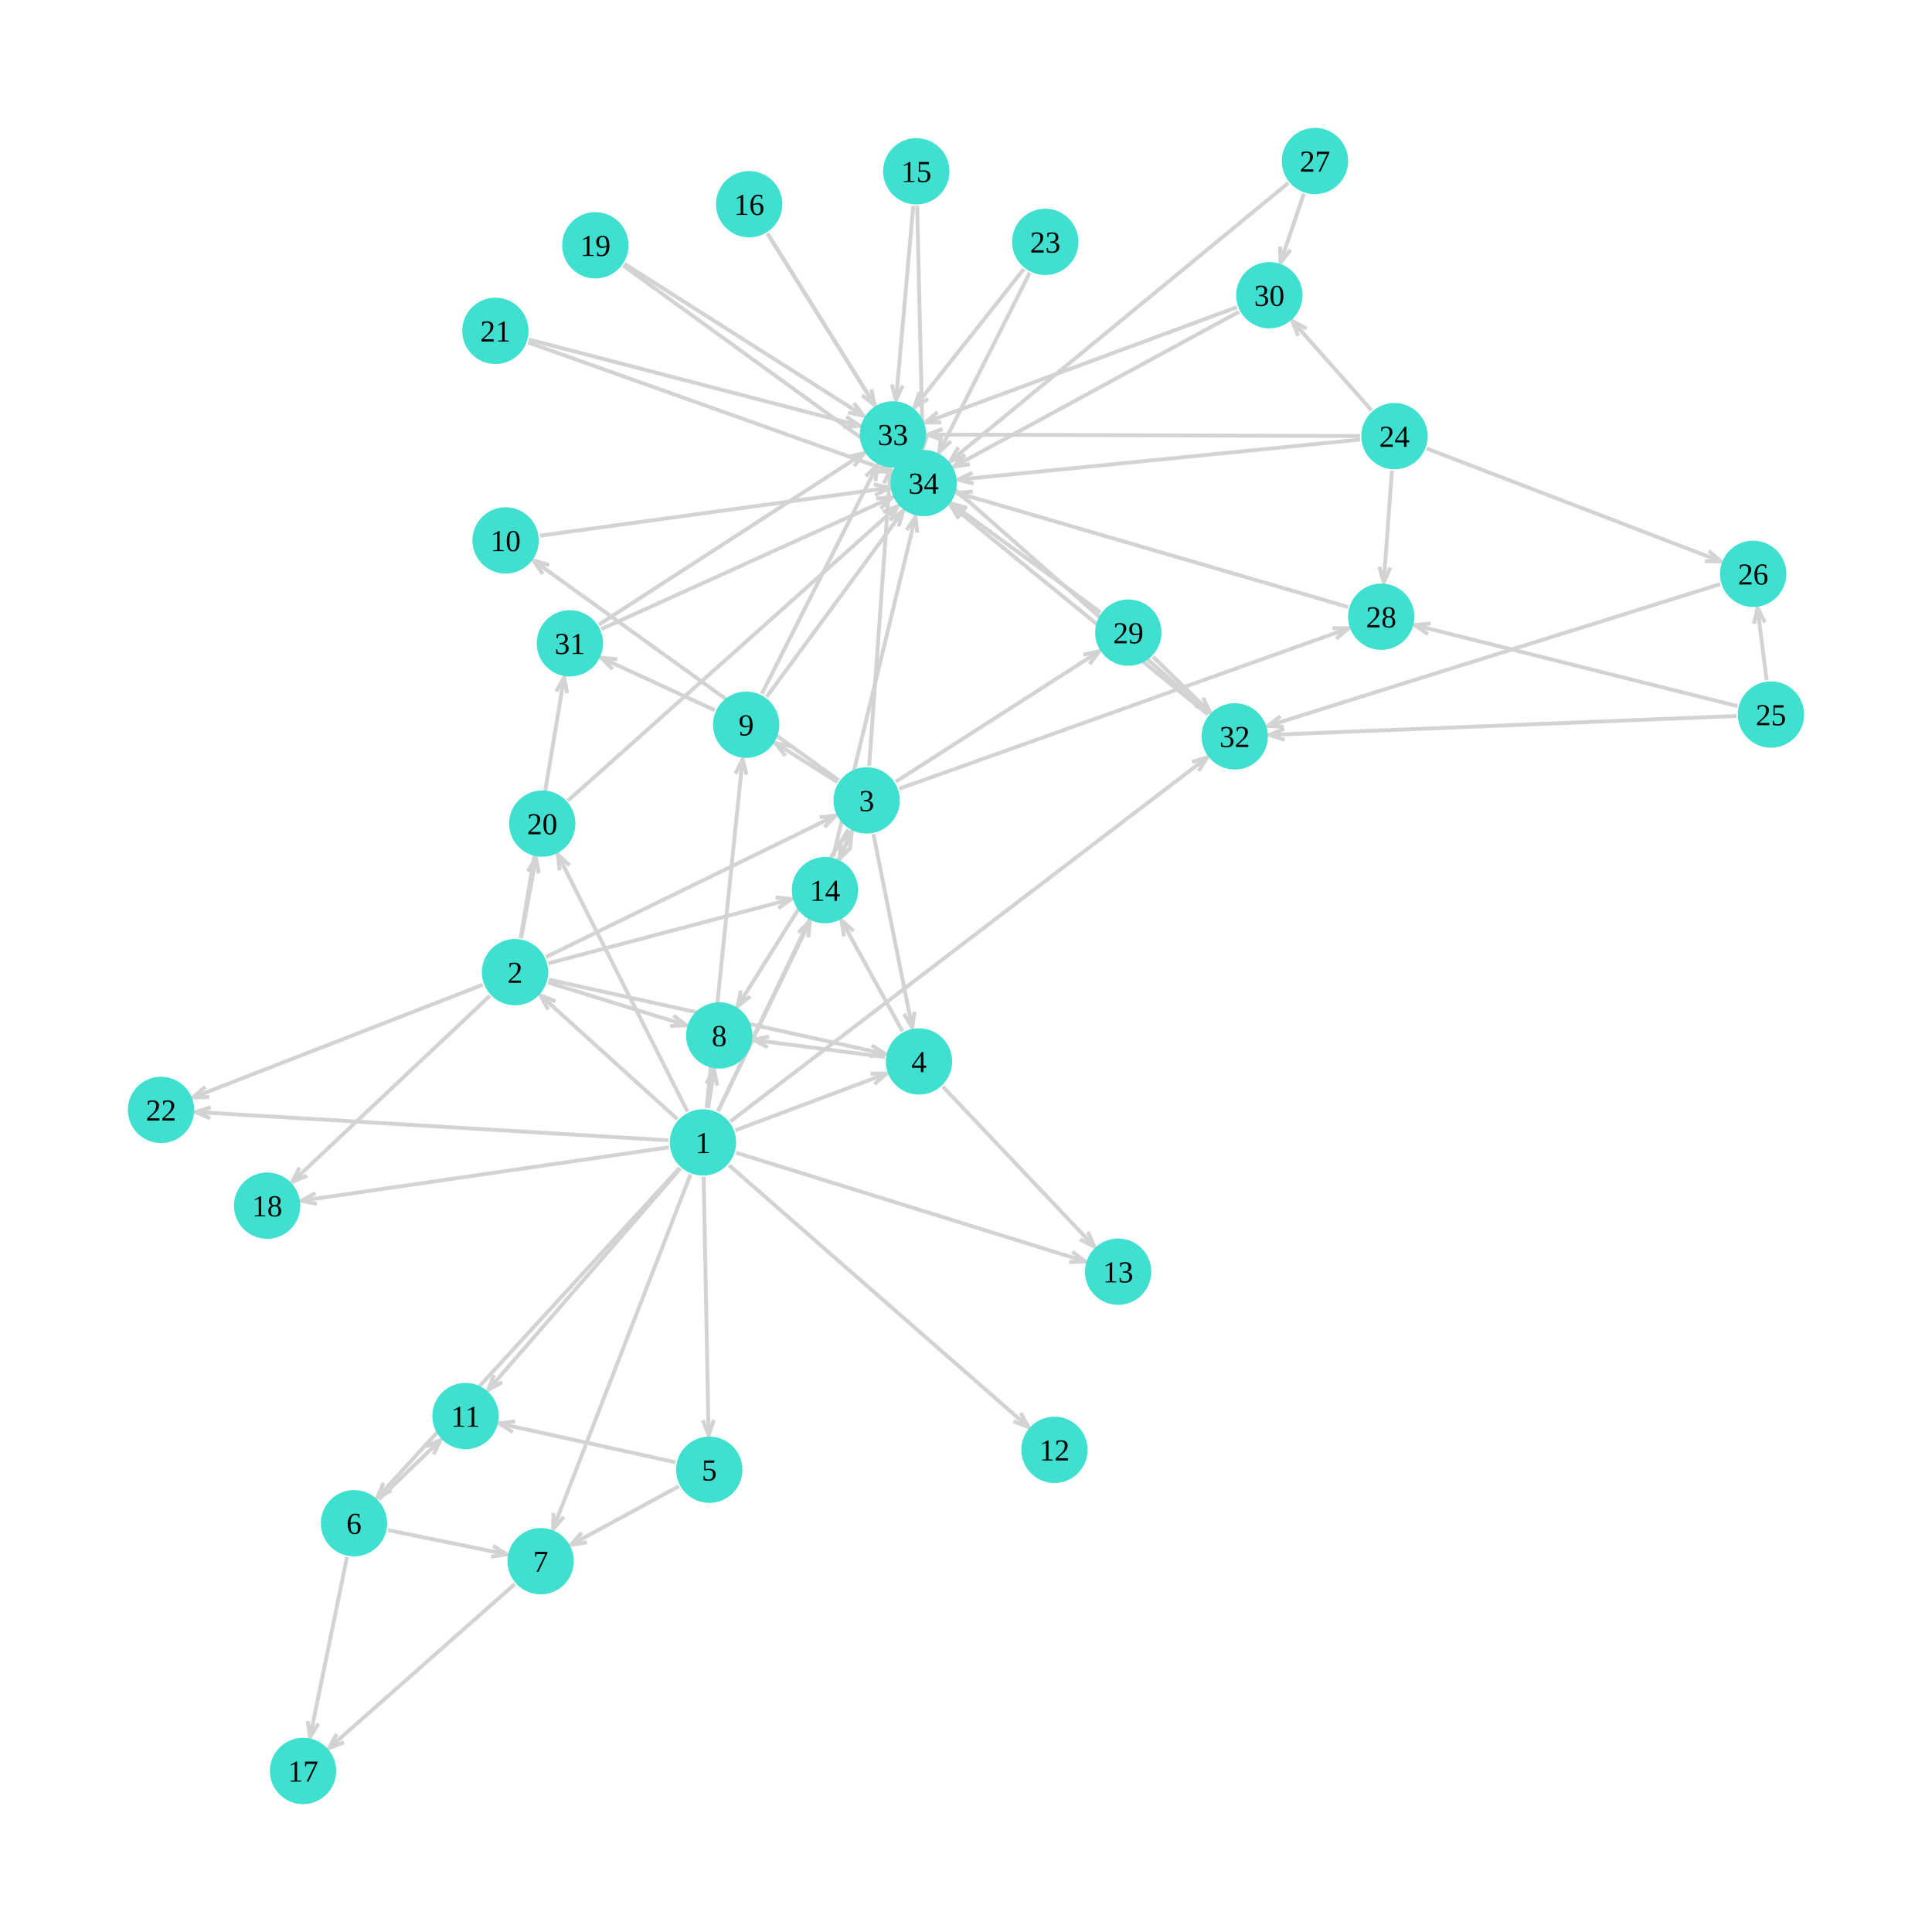
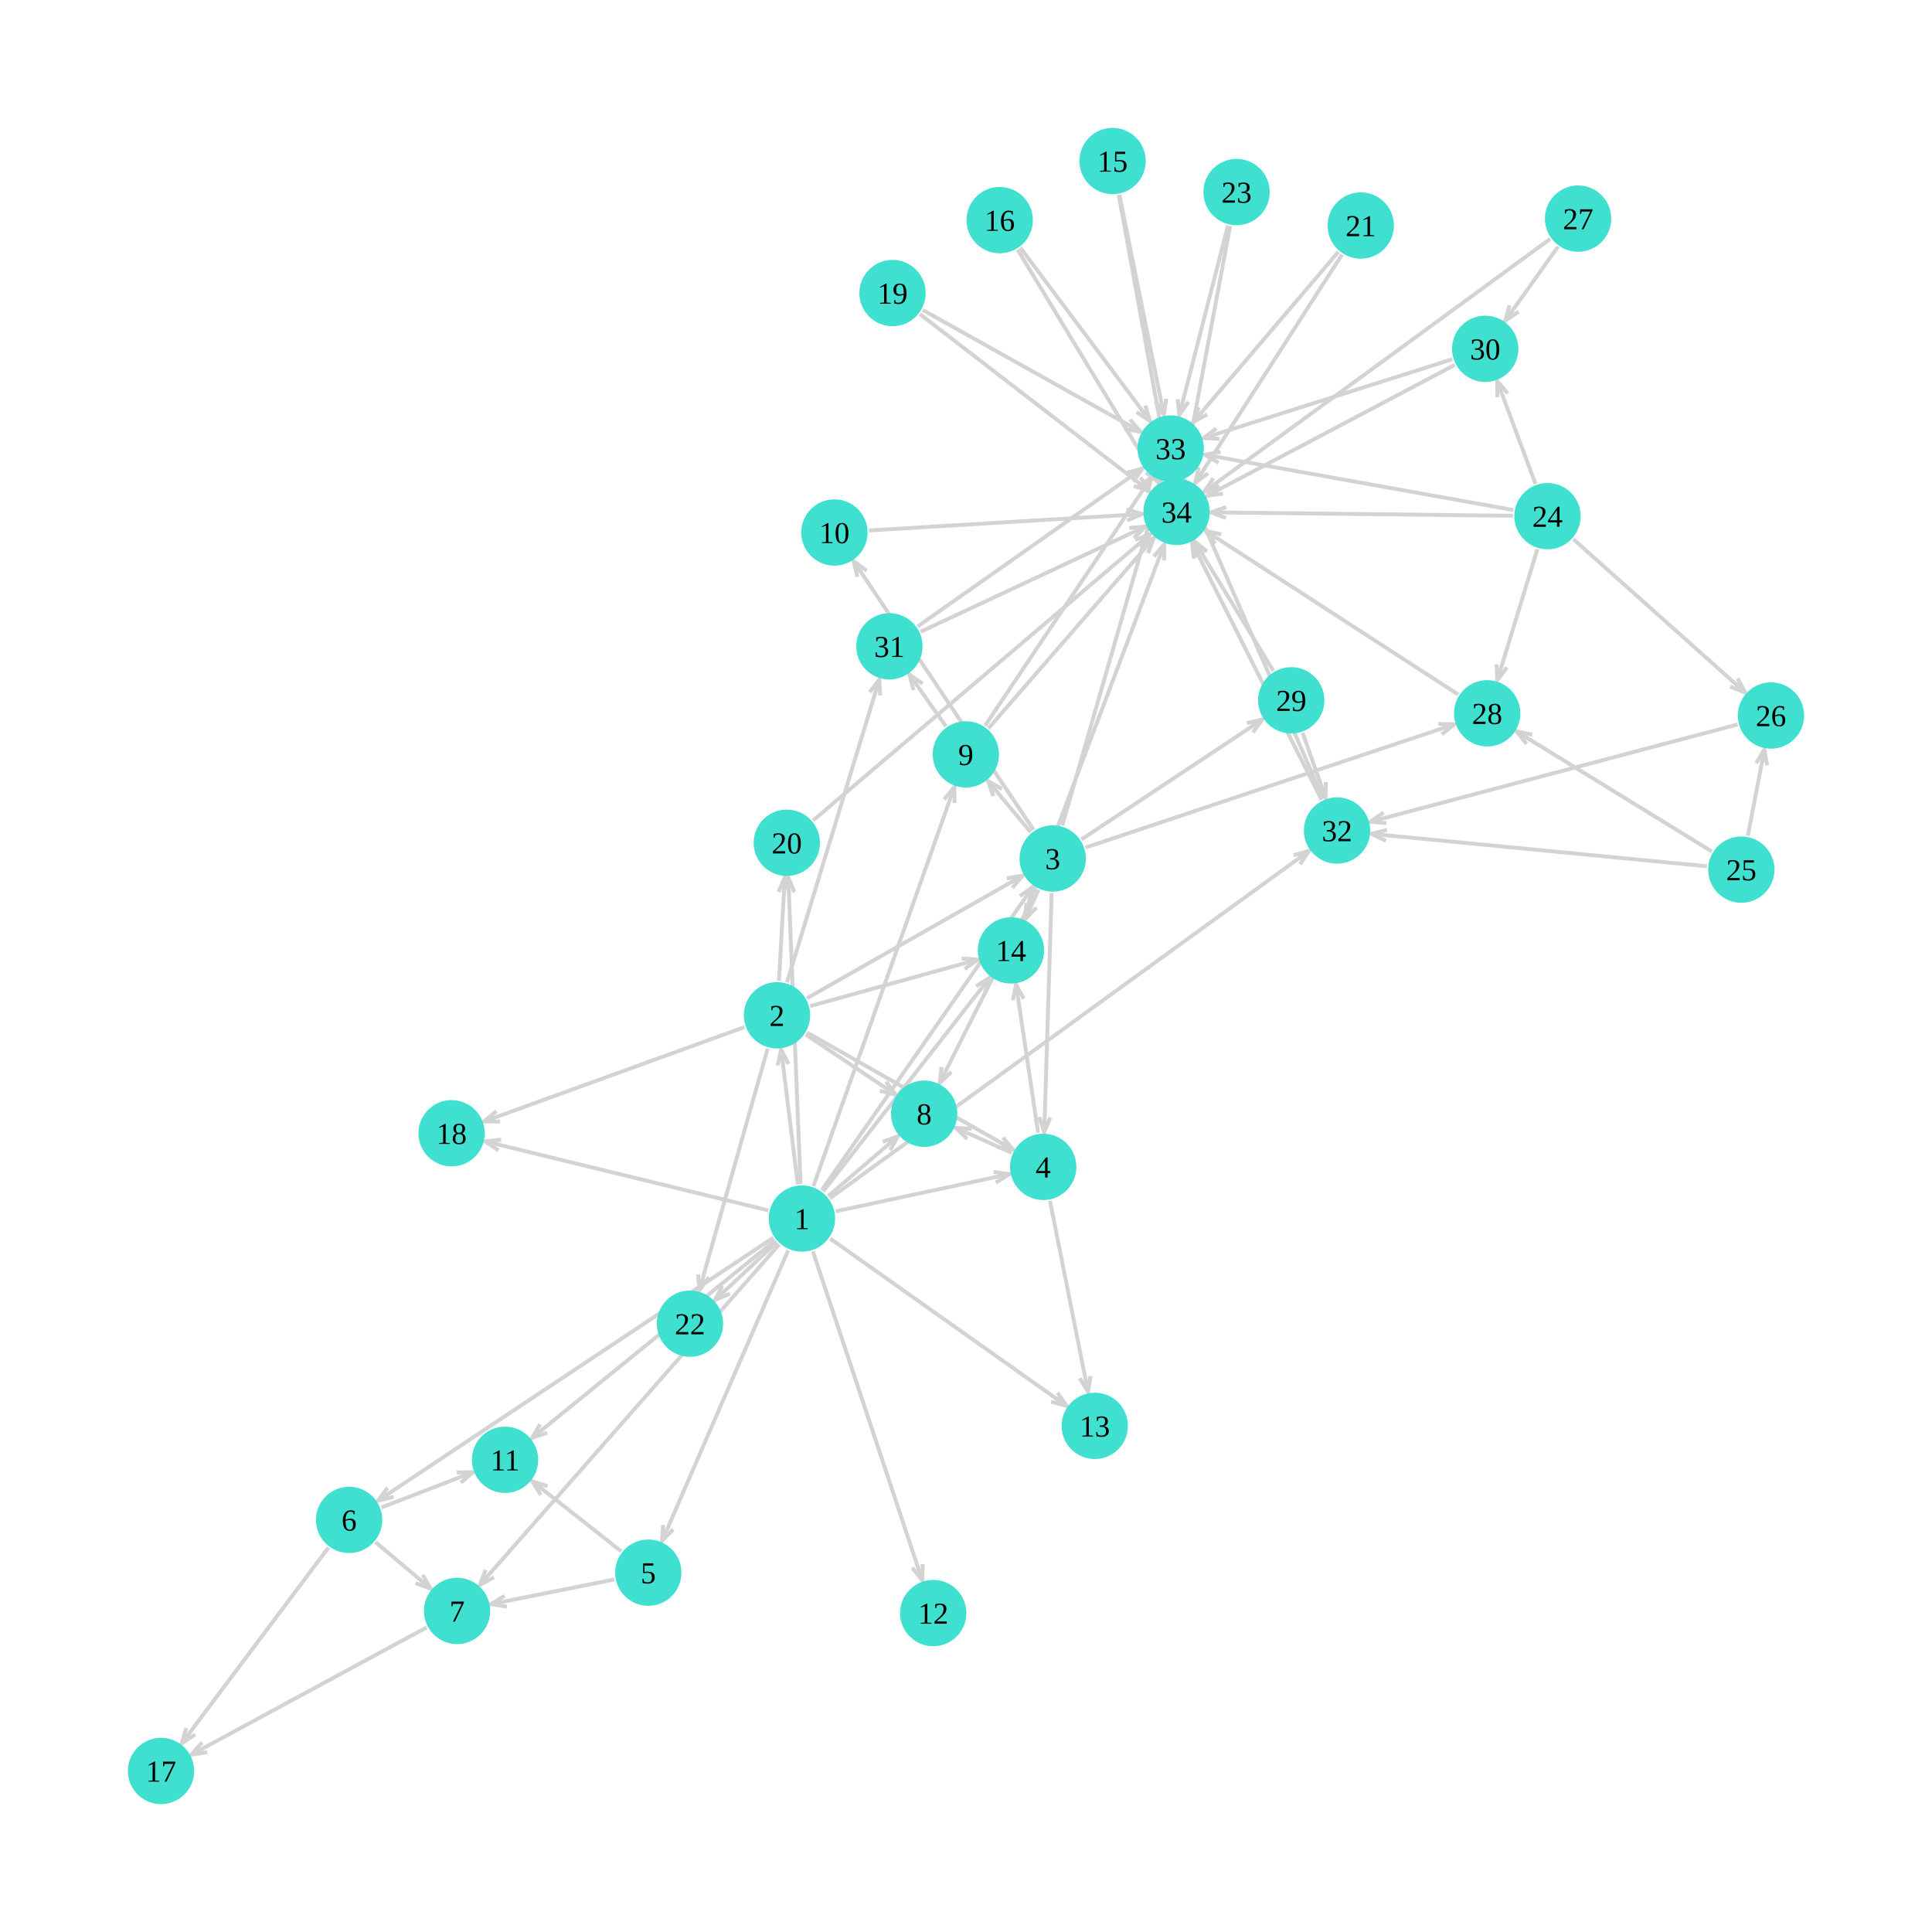
<svg xmlns="http://www.w3.org/2000/svg" xmlns:xlink="http://www.w3.org/1999/xlink" version="1.2" width="254mm" height="254mm" viewBox="0 0 254 254" stroke="none" fill="#000000" stroke-width="0.3" font-size="3.88">
-   <g stroke-width="0.51" fill="#000000" fill-opacity="0.000" stroke="#D3D3D3" id="img-2263170b-1">
-     <path fill="none" d="M89.06,147.14 L 71.07 130.86" />
-     <path fill="none" d="M94.38,146.1 L 111.98 109.32" />
-     <path fill="none" d="M96.67,148.6 L 116.57 141.14" />
-     <path fill="none" d="M92.51,154.72 L 93.16 188.69" />
-     <path fill="none" d="M89.36,153.53 L 49.6 196.91" />
-     <path fill="none" d="M90.78,154.42 L 72.72 201.02" />
-     <path fill="none" d="M93.1,145.7 L 93.88 140.62" />
-     <path fill="none" d="M92.89,145.67 L 97.63 99.8" />
-     <path fill="none" d="M89.45,153.62 L 64.18 182.74" />
-     <path fill="none" d="M95.84,153.18 L 135.21 187.62" />
-     <path fill="none" d="M96.75,151.54 L 142.66 165.84" />
-     <path fill="none" d="M94.4,146.1 L 106.48 121.11" />
-     <path fill="none" d="M87.93,150.84 L 39.61 157.86" />
-     <path fill="none" d="M90.38,146.14 L 73.33 112.33" />
-     <path fill="none" d="M87.89,149.92 L 25.7 146.19" />
-     <path fill="none" d="M96.03,147.43 L 158.73 99.56" />
-     <path fill="none" d="M71.78,125.82 L 109.86 107.22" />
-     <path fill="none" d="M72.14,128.79 L 116.39 138.57" />
-     <path fill="none" d="M72.04,129.16 L 90.22 134.79" />
-     <path fill="none" d="M72.09,126.65 L 104.07 118.19" />
-     <path fill="none" d="M64.4,130.92 L 38.42 155.4" />
-     <path fill="none" d="M68.52,123.35 L 70.47 112.74" />
-     <path fill="none" d="M63.48,129.46 L 25.4 144.27" />
-     <path fill="none" d="M68.45,123.34 L 74.17 89.06" />
-     <path fill="none" d="M114.83,109.68 L 119.93 135.1" />
-     <path fill="none" d="M111.53,109.07 L 96.97 132.29" />
-     <path fill="none" d="M110.1,102.82 L 101.94 97.7" />
-     <path fill="none" d="M110.26,102.58 L 70.15 73.7" />
-     <path fill="none" d="M112.03,109.34 L 110.37 112.92" />
-     <path fill="none" d="M118.21,103.7 L 177.31 82.6" />
-     <path fill="none" d="M117.76,102.78 L 144.52 85.62" />
-     <path fill="none" d="M114.27,100.7 L 117.07 61.64" />
-     <path fill="none" d="M116.32,138.96 L 99.06 136.72" />
-     <path fill="none" d="M123.94,142.84 L 143.88 163.9" />
-     <path fill="none" d="M118.64,135.57 L 110.64 121.01" />
-     <path fill="none" d="M89.26,195.39 L 75.07 203.09" />
-     <path fill="none" d="M88.82,192.25 L 65.63 187.14" />
-     <path fill="none" d="M50.98,201.16 L 66.64 204.35" />
-     <path fill="none" d="M49.81,197.11 L 57.93 189.31" />
-     <path fill="none" d="M45.62,204.7 L 40.76 228.39" />
-     <path fill="none" d="M67.68,208.26 L 43.25 229.83" />
-     <path fill="none" d="M93.98,93.38 L 79.04 86.48" />
-     <path fill="none" d="M100.14,91.23 L 115.35 61.16" />
-     <path fill="none" d="M100.78,91.63 L 118.74 67.17" />
-     <path fill="none" d="M70.97,70.43 L 116.93 64.13" />
-     <path fill="none" d="M109.53,112.62 L 120.36 67.92" />
-     <path fill="none" d="M120.07,27.04 L 117.8 52.59" />
-     <path fill="none" d="M120.58,27.06 L 121.32 58.97" />
-     <path fill="none" d="M100.9,30.7 L 114.99 53.26" />
-     <path fill="none" d="M100.9,30.7 L 119.02 59.66" />
-     <path fill="none" d="M82.1,34.69 L 113.56 54.68" />
-     <path fill="none" d="M81.94,34.91 L 117.75 60.85" />
-     <path fill="none" d="M74.67,105.26 L 118.05 66.53" />
-     <path fill="none" d="M69.53,44.64 L 113 55.97" />
-     <path fill="none" d="M69.41,45.02 L 117.15 61.99" />
-     <path fill="none" d="M134.61,35.36 L 120.21 53.56" />
-     <path fill="none" d="M135.38,35.85 L 123.47 59.46" />
-     <path fill="none" d="M187.57,58.97 L 226.25 73.81" />
-     <path fill="none" d="M183,61.87 L 181.92 76.55" />
-     <path fill="none" d="M180.32,53.95 L 169.9 42.2" />
-     <path fill="none" d="M178.8,57.33 L 121.93 57.13" />
-     <path fill="none" d="M178.82,57.79 L 125.95 63.06" />
-     <path fill="none" d="M232.26,89.44 L 231.06 79.94" />
-     <path fill="none" d="M228.43,92.84 L 185.99 82.18" />
-     <path fill="none" d="M228.3,94.13 L 166.87 96.62" />
-     <path fill="none" d="M226.16,76.79 L 166.66 95.45" />
-     <path fill="none" d="M171.42,25.46 L 168.34 34.51" />
-     <path fill="none" d="M169.38,24.05 L 124.93 60.63" />
-     <path fill="none" d="M177.23,79.8 L 125.79 64.78" />
-     <path fill="none" d="M151.59,86.34 L 159.08 93.64" />
-     <path fill="none" d="M144.68,80.49 L 125.09 66.19" />
-     <path fill="none" d="M162.63,40.38 L 121.65 55.54" />
-     <path fill="none" d="M162.9,40.98 L 125.42 61.34" />
-     <path fill="none" d="M78.73,82.12 L 113.58 59.58" />
-     <path fill="none" d="M79.05,82.71 L 117.3 65.38" />
-     <path fill="none" d="M158.93,93.8 L 120.79 60.12" />
-     <path fill="none" d="M158.81,93.94 L 124.95 66.37" />
-     <path fill="none" d="M119.82,60.95 L 119.01 59.67" />
-   </g>
-   <g stroke-width="0.51" stroke="#D3D3D3" id="img-2263170b-2">
-     <path fill="none" d="M72.06,132.73 L 71.07 130.86 73.03 131.66" />
-     <path fill="none" d="M110.47,110.8 L 111.98 109.32 111.78 111.43" />
-     <path fill="none" d="M114.46,141.16 L 116.57 141.14 114.96 142.52" />
-     <path fill="none" d="M93.85,186.69 L 93.16 188.69 92.4 186.72" />
-     <path fill="none" d="M51.48,195.94 L 49.6 196.91 50.41 194.96" />
-     <path fill="none" d="M74.12,199.43 L 72.72 201.02 72.77 198.91" />
-     <path fill="none" d="M92.86,142.48 L 93.88 140.62 94.29 142.7" />
-     <path fill="none" d="M96.7,101.7 L 97.63 99.8 98.15 101.85" />
-     <path fill="none" d="M66.03,181.71 L 64.18 182.74 64.93 180.76" />
-     <path fill="none" d="M134.19,185.77 L 135.21 187.62 133.24 186.86" />
-     <path fill="none" d="M140.98,164.56 L 142.66 165.84 140.55 165.94" />
-     <path fill="none" d="M104.96,122.59 L 106.48 121.11 106.27 123.22" />
-     <path fill="none" d="M41.68,158.29 L 39.61 157.86 41.48 156.86" />
-     <path fill="none" d="M73.58,114.43 L 73.33 112.33 74.87 113.78" />
-     <path fill="none" d="M27.64,147.03 L 25.7 146.19 27.72 145.59" />
-     <path fill="none" d="M156.71,100.19 L 158.73 99.56 157.59 101.34" />
-     <path fill="none" d="M107.76,107.44 L 109.86 107.22 108.39 108.74" />
-     <path fill="none" d="M114.61,137.43 L 116.39 138.57 114.29 138.85" />
-     <path fill="none" d="M88.54,133.51 L 90.22 134.79 88.11 134.89" />
-     <path fill="none" d="M101.96,118 L 104.07 118.19 102.33 119.4" />
-     <path fill="none" d="M40.37,154.56 L 38.42 155.4 39.38 153.51" />
-     <path fill="none" d="M69.4,114.57 L 70.47 112.74 70.82 114.83" />
-     <path fill="none" d="M27.51,144.23 L 25.4 144.27 26.99 142.88" />
-     <path fill="none" d="M73.13,90.9 L 74.17 89.06 74.56 91.14" />
-     <path fill="none" d="M120.25,133.01 L 119.93 135.1 118.83 133.29" />
-     <path fill="none" d="M98.64,130.99 L 96.97 132.29 97.41 130.22" />
-     <path fill="none" d="M103.24,99.37 L 101.94 97.7 104.01 98.14" />
-     <path fill="none" d="M71.35,75.45 L 70.15 73.7 72.19 74.28" />
-     <path fill="none" d="M111.86,111.42 L 110.37 112.92 110.55 110.81" />
-     <path fill="none" d="M175.2,82.59 L 177.31 82.6 175.68 83.95" />
-     <path fill="none" d="M142.46,86.08 L 144.52 85.62 143.24 87.3" />
-     <path fill="none" d="M116.2,63.57 L 117.07 61.64 117.65 63.68" />
-     <path fill="none" d="M100.94,137.69 L 99.06 136.72 101.12 136.26" />
-     <path fill="none" d="M143.03,161.95 L 143.88 163.9 141.98 162.95" />
-     <path fill="none" d="M110.96,123.1 L 110.64 121.01 112.23 122.4" />
-     <path fill="none" d="M77.16,202.78 L 75.07 203.09 76.47 201.5" />
-     <path fill="none" d="M67.42,188.28 L 65.63 187.14 67.73 186.86" />
-     <path fill="none" d="M64.83,203.24 L 66.64 204.35 64.54 204.66" />
-     <path fill="none" d="M55.99,190.17 L 57.93 189.31 57 191.21" />
-     <path fill="none" d="M41.87,226.59 L 40.76 228.39 40.45 226.29" />
-     <path fill="none" d="M45.22,229.06 L 43.25 229.83 44.26 227.97" />
-     <path fill="none" d="M80.54,87.97 L 79.04 86.48 81.15 86.66" />
-     <path fill="none" d="M113.8,62.61 L 115.35 61.16 115.09 63.26" />
-     <path fill="none" d="M116.98,68.34 L 118.74 67.17 118.15 69.2" />
-     <path fill="none" d="M114.87,63.68 L 116.93 64.13 115.06 65.11" />
-     <path fill="none" d="M119.19,69.68 L 120.36 67.92 120.6 70.02" />
-     <path fill="none" d="M118.69,50.68 L 117.8 52.59 117.25 50.55" />
-     <path fill="none" d="M122,56.97 L 121.32 58.97 120.55 57" />
-     <path fill="none" d="M114.55,51.19 L 114.99 53.26 113.32 51.96" />
-     <path fill="none" d="M118.58,57.59 L 119.02 59.66 117.35 58.36" />
-     <path fill="none" d="M112.27,53 L 113.56 54.68 111.5 54.22" />
-     <path fill="none" d="M116.57,59.1 L 117.75 60.85 115.72 60.27" />
-     <path fill="none" d="M116.08,67.32 L 118.05 66.53 117.04 68.4" />
-     <path fill="none" d="M111.26,54.77 L 113 55.97 110.9 56.17" />
-     <path fill="none" d="M115.52,60.64 L 117.15 61.99 115.04 62.01" />
-     <path fill="none" d="M122.01,52.44 L 120.21 53.56 120.88 51.55" />
-     <path fill="none" d="M125.02,58.01 L 123.47 59.46 123.72 57.36" />
-     <path fill="none" d="M224.65,72.42 L 226.25 73.81 224.13 73.77" />
-     <path fill="none" d="M182.79,74.62 L 181.92 76.55 181.34 74.51" />
-     <path fill="none" d="M170.68,44.17 L 169.9 42.2 171.76 43.21" />
-     <path fill="none" d="M123.92,57.86 L 121.93 57.13 123.92 56.41" />
-     <path fill="none" d="M128,63.58 L 125.95 63.06 127.85 62.14" />
-     <path fill="none" d="M230.59,82 L 231.06 79.94 232.03 81.82" />
-     <path fill="none" d="M187.74,83.37 L 185.99 82.18 188.09 81.96" />
-     <path fill="none" d="M168.88,97.27 L 166.87 96.62 168.83 95.82" />
-     <path fill="none" d="M168.78,95.55 L 166.66 95.45 168.34 94.17" />
-     <path fill="none" d="M169.67,32.86 L 168.34 34.51 168.3 32.4" />
-     <path fill="none" d="M126.93,59.92 L 124.93 60.63 126.01 58.8" />
-     <path fill="none" d="M127.49,66.03 L 125.79 64.78 127.9 64.64" />
-     <path fill="none" d="M158.17,91.73 L 159.08 93.64 157.15 92.77" />
-     <path fill="none" d="M126.27,67.94 L 125.09 66.19 127.13 66.78" />
-     <path fill="none" d="M123.77,55.53 L 121.65 55.54 123.26 54.17" />
-     <path fill="none" d="M127.51,61.03 L 125.42 61.34 126.82 59.76" />
-     <path fill="none" d="M111.52,60.05 L 113.58 59.58 112.31 61.27" />
-     <path fill="none" d="M115.19,65.54 L 117.3 65.38 115.78 66.86" />
-     <path fill="none" d="M121.81,61.98 L 120.79 60.12 122.76 60.89" />
-     <path fill="none" d="M126.03,68.19 L 124.95 66.37 126.95 67.07" />
-     <path fill="none" d="M118.56,57.6 L 119.01 59.67 117.33 58.38" />
-   </g>
-   <g font-size="4" stroke="#000000" stroke-opacity="0.000" fill="#000000" id="img-2263170b-3">
+   <g stroke-width="0.51" fill="#000000" fill-opacity="0.000" stroke="#D3D3D3" id="img-9f5ec43b-1">
+     <path fill="none" d="M104.88,155.7 L 102.7 137.98" />
+     <path fill="none" d="M108.03,156.48 L 135.81 116.59" />
+     <path fill="none" d="M109.87,159.25 L 132.71 154.36" />
+     <path fill="none" d="M103.63,164.37 L 87.04 202.59" />
+     <path fill="none" d="M101.66,162.72 L 49.68 197.3" />
+     <path fill="none" d="M102.44,163.61 L 63.08 208.38" />
+     <path fill="none" d="M108.88,157.25 L 118.06 149.38" />
+     <path fill="none" d="M106.94,155.93 L 125.47 103.46" />
+     <path fill="none" d="M101.91,163.07 L 69.93 189.06" />
+     <path fill="none" d="M106.87,164.51 L 121.25 207.77" />
+     <path fill="none" d="M109.14,162.83 L 140.23 184.84" />
+     <path fill="none" d="M108.22,156.63 L 130.12 128.53" />
+     <path fill="none" d="M101.02,159.13 L 63.78 150.06" />
+     <path fill="none" d="M105.25,155.67 L 103.63 115.33" />
+     <path fill="none" d="M102.12,163.31 L 94.02 170.91" />
+     <path fill="none" d="M109.11,157.54 L 172.11 111.86" />
+     <path fill="none" d="M106.09,131.24 L 134.46 115.11" />
+     <path fill="none" d="M106.09,135.73 L 133.21 151.16" />
+     <path fill="none" d="M105.92,136 L 117.73 143.9" />
+     <path fill="none" d="M106.52,132.27 L 128.54 126.16" />
+     <path fill="none" d="M97.88,135.03 L 63.63 147.44" />
+     <path fill="none" d="M102.41,128.95 L 103.18 115.33" />
+     <path fill="none" d="M100.92,137.85 L 91.94 169.65" />
+     <path fill="none" d="M103.47,129.14 L 115.61 89.31" />
+     <path fill="none" d="M138.26,117.41 L 137.29 148.87" />
+     <path fill="none" d="M136.36,116.92 L 123.54 142.37" />
+     <path fill="none" d="M135.49,109.39 L 129.88 102.67" />
+     <path fill="none" d="M135.88,109.1 L 112.23 73.78" />
+     <path fill="none" d="M136.52,117 L 134.79 120.82" />
+     <path fill="none" d="M142.7,111.43 L 191.22 95.22" />
+     <path fill="none" d="M142.18,110.36 L 165.98 94.58" />
+     <path fill="none" d="M139.66,108.51 L 152.66 63.33" />
+     <path fill="none" d="M133.01,151.56 L 125.64 148.27" />
+     <path fill="none" d="M138.04,157.86 L 143.05 183.01" />
+     <path fill="none" d="M136.48,148.92 L 133.58 129.44" />
+     <path fill="none" d="M80.78,207.65 L 64.53 210.9" />
+     <path fill="none" d="M81.67,203.95 L 69.97 194.73" />
+     <path fill="none" d="M49.37,202.74 L 56.62 208.86" />
+     <path fill="none" d="M50.14,198.19 L 62.17 193.55" />
+     <path fill="none" d="M43.18,203.45 L 23.89 229.2" />
+     <path fill="none" d="M56.09,213.95 L 25.16 230.68" />
+     <path fill="none" d="M124.36,95.48 L 119.55 88.68" />
+     <path fill="none" d="M129.5,95.41 L 151.39 62.74" />
+     <path fill="none" d="M129.95,95.76 L 151.7 70.73" />
+     <path fill="none" d="M114.23,69.74 L 150.15 67.58" />
+     <path fill="none" d="M134.52,120.7 L 153.07 71.55" />
+     <path fill="none" d="M147.17,25.61 L 153.01 54.53" />
+     <path fill="none" d="M147.08,25.63 L 153.86 62.84" />
+     <path fill="none" d="M134.15,32.57 L 151.19 55.34" />
+     <path fill="none" d="M133.78,32.82 L 152.32 63.42" />
+     <path fill="none" d="M121.3,40.75 L 149.95 56.76" />
+     <path fill="none" d="M120.94,41.3 L 151.08 64.53" />
+     <path fill="none" d="M106.9,107.86 L 151.22 70.24" />
+     <path fill="none" d="M175.96,33.1 L 156.86 55.52" />
+     <path fill="none" d="M176.44,33.47 L 157.13 63.49" />
+     <path fill="none" d="M161.44,29.65 L 155.04 54.58" />
+     <path fill="none" d="M161.73,29.71 L 155.51 62.84" />
+     <path fill="none" d="M206.84,70.88 L 229.45 91.05" />
+     <path fill="none" d="M202.12,72.2 L 196.85 89.44" />
+     <path fill="none" d="M201.87,63.61 L 196.84 50.11" />
+     <path fill="none" d="M198.99,67.06 L 158.38 59.78" />
+     <path fill="none" d="M198.91,67.81 L 159.21 67.36" />
+     <path fill="none" d="M229.79,109.87 L 231.97 98.53" />
+     <path fill="none" d="M225.06,111.95 L 199.38 96.16" />
+     <path fill="none" d="M224.41,113.89 L 180.3 109.63" />
+     <path fill="none" d="M228.45,95.24 L 180.17 108.03" />
+     <path fill="none" d="M204.83,32.43 L 197.89 42.17" />
+     <path fill="none" d="M203.8,31.41 L 158.34 64.63" />
+     <path fill="none" d="M191.71,91.31 L 158.48 69.77" />
+     <path fill="none" d="M171.26,96.35 L 174.27 104.91" />
+     <path fill="none" d="M167.4,88.19 L 157.04 71.18" />
+     <path fill="none" d="M190.93,47.23 L 158.24 57.6" />
+     <path fill="none" d="M191.25,47.98 L 158.69 65.18" />
+     <path fill="none" d="M120.64,82.36 L 150.2 61.58" />
+     <path fill="none" d="M121.04,83.05 L 150.57 69.23" />
+     <path fill="none" d="M173.97,105.03 L 155.72 63.13" />
+     <path fill="none" d="M173.74,105.14 L 156.72 71.36" />
+     <path fill="none" d="M154.33,63.49 L 154.26 62.79" />
+   </g>
+   <g stroke-width="0.51" stroke="#D3D3D3" id="img-9f5ec43b-2">
+     <path fill="none" d="M102.23,140.05 L 102.7 137.98 103.66 139.87" />
+     <path fill="none" d="M134.08,117.81 L 135.81 116.59 135.26 118.64" />
+     <path fill="none" d="M130.62,154.07 L 132.71 154.36 130.92 155.48" />
+     <path fill="none" d="M88.5,201.06 L 87.04 202.59 87.17 200.48" />
+     <path fill="none" d="M51.74,196.8 L 49.68 197.3 50.94 195.6" />
+     <path fill="none" d="M64.94,207.37 L 63.08 208.38 63.85 206.41" />
+     <path fill="none" d="M116.07,150.12 L 118.06 149.38 117.02 151.22" />
+     <path fill="none" d="M124.12,105.1 L 125.47 103.46 125.49 105.58" />
+     <path fill="none" d="M71.93,188.37 L 69.93 189.06 71.01 187.24" />
+     <path fill="none" d="M121.31,205.65 L 121.25 207.77 119.94 206.11" />
+     <path fill="none" d="M139.02,183.1 L 140.23 184.84 138.19 184.28" />
+     <path fill="none" d="M128.33,129.65 L 130.12 128.53 129.47 130.54" />
+     <path fill="none" d="M65.54,151.24 L 63.78 150.06 65.88 149.83" />
+     <path fill="none" d="M102.98,117.35 L 103.63 115.33 104.43 117.29" />
+     <path fill="none" d="M95.96,170.08 L 94.02 170.91 94.97 169.03" />
+     <path fill="none" d="M170.07,112.44 L 172.11 111.86 170.92 113.61" />
+     <path fill="none" d="M132.37,115.47 L 134.46 115.11 133.08 116.73" />
+     <path fill="none" d="M131.84,149.55 L 133.21 151.16 131.12 150.81" />
+     <path fill="none" d="M116.48,142.19 L 117.73 143.9 115.67 143.4" />
+     <path fill="none" d="M126.43,126 L 128.54 126.16 126.82 127.39" />
+     <path fill="none" d="M65.75,147.45 L 63.63 147.44 65.26 146.08" />
+     <path fill="none" d="M102.35,117.27 L 103.18 115.33 103.79 117.36" />
+     <path fill="none" d="M93.18,167.93 L 91.94 169.65 91.78 167.54" />
+     <path fill="none" d="M114.34,91 L 115.61 89.31 115.72 91.43" />
+     <path fill="none" d="M138.07,146.91 L 137.29 148.87 136.63 146.86" />
+     <path fill="none" d="M125.08,140.92 L 123.54 142.37 123.79 140.27" />
+     <path fill="none" d="M130.6,104.66 L 129.88 102.67 131.71 103.73" />
+     <path fill="none" d="M112.73,75.84 L 112.23 73.78 113.93 75.03" />
+     <path fill="none" d="M136.27,119.31 L 134.79 120.82 134.95 118.71" />
+     <path fill="none" d="M189.1,95.17 L 191.22 95.22 189.56 96.54" />
+     <path fill="none" d="M163.92,95.07 L 165.98 94.58 164.72 96.28" />
+     <path fill="none" d="M151.41,65.05 L 152.66 63.33 152.8 65.45" />
+     <path fill="none" d="M127.16,149.74 L 125.64 148.27 127.75 148.42" />
+     <path fill="none" d="M143.37,180.92 L 143.05 183.01 141.95 181.2" />
+     <path fill="none" d="M133.16,131.51 L 133.58 129.44 134.59 131.3" />
+     <path fill="none" d="M66.63,211.22 L 64.53 210.9 66.34 209.8" />
+     <path fill="none" d="M71.08,196.53 L 69.97 194.73 71.98 195.39" />
+     <path fill="none" d="M55.57,207.03 L 56.62 208.86 54.63 208.13" />
+     <path fill="none" d="M60.05,193.59 L 62.17 193.55 60.57 194.94" />
+     <path fill="none" d="M25.66,228.04 L 23.89 229.2 24.5 227.18" />
+     <path fill="none" d="M27.25,230.37 L 25.16 230.68 26.56 229.09" />
+     <path fill="none" d="M120.11,90.72 L 119.55 88.68 121.29 89.88" />
+     <path fill="none" d="M149.68,63.99 L 151.39 62.74 150.88 64.8" />
+     <path fill="none" d="M149.85,71.76 L 151.7 70.73 150.94 72.71" />
+     <path fill="none" d="M148.12,66.97 L 150.15 67.58 148.2 68.42" />
+     <path fill="none" d="M151.69,73.15 L 153.07 71.55 153.05 73.67" />
+     <path fill="none" d="M153.33,52.43 L 153.01 54.53 151.91 52.72" />
+     <path fill="none" d="M154.22,60.75 L 153.86 62.84 152.79 61.01" />
+     <path fill="none" d="M150.58,53.32 L 151.19 55.34 149.42 54.18" />
+     <path fill="none" d="M151.91,61.35 L 152.32 63.42 150.67 62.1" />
+     <path fill="none" d="M148.57,55.16 L 149.95 56.76 147.86 56.42" />
+     <path fill="none" d="M149.95,62.75 L 151.08 64.53 149.06 63.89" />
+     <path fill="none" d="M149.23,70.98 L 151.22 70.24 150.17 72.08" />
+     <path fill="none" d="M158.7,54.48 L 156.86 55.52 157.59 53.54" />
+     <path fill="none" d="M158.82,62.21 L 157.13 63.49 157.6 61.42" />
+     <path fill="none" d="M156.24,52.83 L 155.04 54.58 154.83 52.47" />
+     <path fill="none" d="M156.59,61.02 L 155.51 62.84 155.17 60.76" />
+     <path fill="none" d="M228.44,89.19 L 229.45 91.05 227.48 90.27" />
+     <path fill="none" d="M198.12,87.75 L 196.85 89.44 196.74 87.33" />
+     <path fill="none" d="M196.86,52.23 L 196.84 50.11 198.22 51.73" />
+     <path fill="none" d="M160.21,60.84 L 158.38 59.78 160.46 59.41" />
+     <path fill="none" d="M161.19,68.1 L 159.21 67.36 161.21 66.66" />
+     <path fill="none" d="M230.89,100.34 L 231.97 98.53 232.31 100.62" />
+     <path fill="none" d="M200.7,97.82 L 199.38 96.16 201.46 96.59" />
+     <path fill="none" d="M182.21,110.54 L 180.3 109.63 182.35 109.1" />
+     <path fill="none" d="M182.27,108.22 L 180.17 108.03 181.9 106.82" />
+     <path fill="none" d="M199.64,40.97 L 197.89 42.17 198.46 40.13" />
+     <path fill="none" d="M160.37,64.04 L 158.34 64.63 159.52 62.87" />
+     <path fill="none" d="M159.76,71.46 L 158.48 69.77 160.55 70.25" />
+     <path fill="none" d="M174.3,102.8 L 174.27 104.91 172.93 103.28" />
+     <path fill="none" d="M157.45,73.25 L 157.04 71.18 158.69 72.5" />
+     <path fill="none" d="M160.35,57.69 L 158.24 57.6 159.91 56.31" />
+     <path fill="none" d="M160.78,64.9 L 158.69 65.18 160.11 63.62" />
+     <path fill="none" d="M148.16,62.14 L 150.2 61.58 148.99 63.32" />
+     <path fill="none" d="M148.46,69.42 L 150.57 69.23 149.07 70.73" />
+     <path fill="none" d="M155.85,65.25 L 155.72 63.13 157.18 64.67" />
+     <path fill="none" d="M156.97,73.46 L 156.72 71.36 158.26 72.81" />
+     <path fill="none" d="M154.8,60.74 L 154.26 62.79 153.36 60.87" />
+   </g>
+   <g font-size="4" stroke="#000000" stroke-opacity="0.000" fill="#000000" id="img-9f5ec43b-3">
</g>
-   <g stroke-width="0" stroke="#000000" stroke-opacity="0.000" fill="#40E0D0" id="img-2263170b-4">
-     <use xlink:href="#img-2263170b-5" x="92.42" y="150.19" />
-     <use xlink:href="#img-2263170b-5" x="67.71" y="127.81" />
-     <use xlink:href="#img-2263170b-5" x="113.94" y="105.23" />
-     <use xlink:href="#img-2263170b-5" x="120.82" y="139.55" />
-     <use xlink:href="#img-2263170b-5" x="93.25" y="193.23" />
-     <use xlink:href="#img-2263170b-5" x="46.54" y="200.26" />
-     <use xlink:href="#img-2263170b-5" x="71.08" y="205.25" />
-     <use xlink:href="#img-2263170b-5" x="94.56" y="136.13" />
-     <use xlink:href="#img-2263170b-5" x="98.1" y="95.28" />
-     <use xlink:href="#img-2263170b-5" x="66.47" y="71.05" />
-     <use xlink:href="#img-2263170b-5" x="61.2" y="186.17" />
-     <use xlink:href="#img-2263170b-5" x="138.63" y="190.61" />
-     <use xlink:href="#img-2263170b-5" x="147" y="167.19" />
-     <use xlink:href="#img-2263170b-5" x="108.46" y="117.03" />
-     <use xlink:href="#img-2263170b-5" x="120.47" y="22.52" />
-     <use xlink:href="#img-2263170b-5" x="98.49" y="26.85" />
-     <use xlink:href="#img-2263170b-5" x="39.84" y="232.83" />
-     <use xlink:href="#img-2263170b-5" x="35.12" y="158.51" />
-     <use xlink:href="#img-2263170b-5" x="78.27" y="32.25" />
-     <use xlink:href="#img-2263170b-5" x="71.29" y="108.28" />
-     <use xlink:href="#img-2263170b-5" x="65.13" y="43.5" />
-     <use xlink:href="#img-2263170b-5" x="21.17" y="145.92" />
-     <use xlink:href="#img-2263170b-5" x="137.42" y="31.8" />
-     <use xlink:href="#img-2263170b-5" x="183.33" y="57.34" />
-     <use xlink:href="#img-2263170b-5" x="232.83" y="93.94" />
-     <use xlink:href="#img-2263170b-5" x="230.49" y="75.44" />
-     <use xlink:href="#img-2263170b-5" x="172.88" y="21.17" />
-     <use xlink:href="#img-2263170b-5" x="181.59" y="81.08" />
-     <use xlink:href="#img-2263170b-5" x="148.34" y="83.17" />
-     <use xlink:href="#img-2263170b-5" x="166.88" y="38.81" />
-     <use xlink:href="#img-2263170b-5" x="74.92" y="84.58" />
-     <use xlink:href="#img-2263170b-5" x="162.33" y="96.81" />
-     <use xlink:href="#img-2263170b-5" x="117.39" y="57.11" />
-     <use xlink:href="#img-2263170b-5" x="121.43" y="63.51" />
-   </g>
-   <g font-size="4" stroke="#000000" stroke-opacity="0.000" fill="#000000" id="img-2263170b-6">
-     <text x="92.42" y="150.19" text-anchor="middle" dy="0.35em">1</text>
-     <text x="67.71" y="127.81" text-anchor="middle" dy="0.35em">2</text>
-     <text x="113.94" y="105.23" text-anchor="middle" dy="0.35em">3</text>
-     <text x="120.82" y="139.55" text-anchor="middle" dy="0.35em">4</text>
-     <text x="93.25" y="193.23" text-anchor="middle" dy="0.35em">5</text>
-     <text x="46.54" y="200.26" text-anchor="middle" dy="0.35em">6</text>
-     <text x="71.08" y="205.25" text-anchor="middle" dy="0.35em">7</text>
-     <text x="94.56" y="136.13" text-anchor="middle" dy="0.35em">8</text>
-     <text x="98.1" y="95.28" text-anchor="middle" dy="0.35em">9</text>
-     <text x="66.47" y="71.05" text-anchor="middle" dy="0.35em">10</text>
-     <text x="61.2" y="186.17" text-anchor="middle" dy="0.35em">11</text>
-     <text x="138.63" y="190.61" text-anchor="middle" dy="0.35em">12</text>
-     <text x="147" y="167.19" text-anchor="middle" dy="0.35em">13</text>
-     <text x="108.46" y="117.03" text-anchor="middle" dy="0.35em">14</text>
-     <text x="120.47" y="22.52" text-anchor="middle" dy="0.35em">15</text>
-     <text x="98.49" y="26.85" text-anchor="middle" dy="0.35em">16</text>
-     <text x="39.84" y="232.83" text-anchor="middle" dy="0.35em">17</text>
-     <text x="35.12" y="158.51" text-anchor="middle" dy="0.35em">18</text>
-     <text x="78.27" y="32.25" text-anchor="middle" dy="0.35em">19</text>
-     <text x="71.29" y="108.28" text-anchor="middle" dy="0.35em">20</text>
-     <text x="65.13" y="43.5" text-anchor="middle" dy="0.35em">21</text>
-     <text x="21.17" y="145.92" text-anchor="middle" dy="0.35em">22</text>
-     <text x="137.42" y="31.8" text-anchor="middle" dy="0.35em">23</text>
-     <text x="183.33" y="57.34" text-anchor="middle" dy="0.35em">24</text>
-     <text x="232.83" y="93.94" text-anchor="middle" dy="0.35em">25</text>
-     <text x="230.49" y="75.44" text-anchor="middle" dy="0.35em">26</text>
-     <text x="172.88" y="21.17" text-anchor="middle" dy="0.35em">27</text>
-     <text x="181.59" y="81.08" text-anchor="middle" dy="0.35em">28</text>
-     <text x="148.34" y="83.17" text-anchor="middle" dy="0.35em">29</text>
-     <text x="166.88" y="38.81" text-anchor="middle" dy="0.35em">30</text>
-     <text x="74.92" y="84.58" text-anchor="middle" dy="0.35em">31</text>
-     <text x="162.33" y="96.81" text-anchor="middle" dy="0.35em">32</text>
-     <text x="117.39" y="57.11" text-anchor="middle" dy="0.35em">33</text>
-     <text x="121.43" y="63.51" text-anchor="middle" dy="0.35em">34</text>
+   <g stroke-width="0" stroke="#000000" stroke-opacity="0.000" fill="#40E0D0" id="img-9f5ec43b-4">
+     <use xlink:href="#img-9f5ec43b-5" x="105.43" y="160.2" />
+     <use xlink:href="#img-9f5ec43b-5" x="102.15" y="133.48" />
+     <use xlink:href="#img-9f5ec43b-5" x="138.4" y="112.87" />
+     <use xlink:href="#img-9f5ec43b-5" x="137.15" y="153.41" />
+     <use xlink:href="#img-9f5ec43b-5" x="85.23" y="206.76" />
+     <use xlink:href="#img-9f5ec43b-5" x="45.9" y="199.82" />
+     <use xlink:href="#img-9f5ec43b-5" x="60.09" y="211.79" />
+     <use xlink:href="#img-9f5ec43b-5" x="121.5" y="146.42" />
+     <use xlink:href="#img-9f5ec43b-5" x="126.98" y="99.18" />
+     <use xlink:href="#img-9f5ec43b-5" x="109.7" y="70.01" />
+     <use xlink:href="#img-9f5ec43b-5" x="66.4" y="191.92" />
+     <use xlink:href="#img-9f5ec43b-5" x="122.69" y="212.07" />
+     <use xlink:href="#img-9f5ec43b-5" x="143.93" y="187.46" />
+     <use xlink:href="#img-9f5ec43b-5" x="132.91" y="124.95" />
+     <use xlink:href="#img-9f5ec43b-5" x="146.27" y="21.17" />
+     <use xlink:href="#img-9f5ec43b-5" x="131.43" y="28.94" />
+     <use xlink:href="#img-9f5ec43b-5" x="21.17" y="232.83" />
+     <use xlink:href="#img-9f5ec43b-5" x="59.37" y="148.99" />
+     <use xlink:href="#img-9f5ec43b-5" x="117.34" y="38.53" />
+     <use xlink:href="#img-9f5ec43b-5" x="103.44" y="110.8" />
+     <use xlink:href="#img-9f5ec43b-5" x="178.9" y="29.65" />
+     <use xlink:href="#img-9f5ec43b-5" x="90.71" y="174.02" />
+     <use xlink:href="#img-9f5ec43b-5" x="162.57" y="25.25" />
+     <use xlink:href="#img-9f5ec43b-5" x="203.45" y="67.86" />
+     <use xlink:href="#img-9f5ec43b-5" x="228.93" y="114.33" />
+     <use xlink:href="#img-9f5ec43b-5" x="232.83" y="94.07" />
+     <use xlink:href="#img-9f5ec43b-5" x="207.47" y="28.74" />
+     <use xlink:href="#img-9f5ec43b-5" x="195.52" y="93.78" />
+     <use xlink:href="#img-9f5ec43b-5" x="169.76" y="92.07" />
+     <use xlink:href="#img-9f5ec43b-5" x="195.26" y="45.86" />
+     <use xlink:href="#img-9f5ec43b-5" x="116.93" y="84.97" />
+     <use xlink:href="#img-9f5ec43b-5" x="175.78" y="109.19" />
+     <use xlink:href="#img-9f5ec43b-5" x="153.91" y="58.97" />
+     <use xlink:href="#img-9f5ec43b-5" x="154.68" y="67.3" />
+   </g>
+   <g font-size="4" stroke="#000000" stroke-opacity="0.000" fill="#000000" id="img-9f5ec43b-6">
+     <text x="105.43" y="160.2" text-anchor="middle" dy="0.35em">1</text>
+     <text x="102.15" y="133.48" text-anchor="middle" dy="0.35em">2</text>
+     <text x="138.4" y="112.87" text-anchor="middle" dy="0.35em">3</text>
+     <text x="137.15" y="153.41" text-anchor="middle" dy="0.35em">4</text>
+     <text x="85.23" y="206.76" text-anchor="middle" dy="0.35em">5</text>
+     <text x="45.9" y="199.82" text-anchor="middle" dy="0.35em">6</text>
+     <text x="60.09" y="211.79" text-anchor="middle" dy="0.35em">7</text>
+     <text x="121.5" y="146.42" text-anchor="middle" dy="0.35em">8</text>
+     <text x="126.98" y="99.18" text-anchor="middle" dy="0.35em">9</text>
+     <text x="109.7" y="70.01" text-anchor="middle" dy="0.35em">10</text>
+     <text x="66.4" y="191.92" text-anchor="middle" dy="0.35em">11</text>
+     <text x="122.69" y="212.07" text-anchor="middle" dy="0.35em">12</text>
+     <text x="143.93" y="187.46" text-anchor="middle" dy="0.35em">13</text>
+     <text x="132.91" y="124.95" text-anchor="middle" dy="0.35em">14</text>
+     <text x="146.27" y="21.17" text-anchor="middle" dy="0.35em">15</text>
+     <text x="131.43" y="28.94" text-anchor="middle" dy="0.35em">16</text>
+     <text x="21.17" y="232.83" text-anchor="middle" dy="0.35em">17</text>
+     <text x="59.37" y="148.99" text-anchor="middle" dy="0.35em">18</text>
+     <text x="117.34" y="38.53" text-anchor="middle" dy="0.35em">19</text>
+     <text x="103.44" y="110.8" text-anchor="middle" dy="0.35em">20</text>
+     <text x="178.9" y="29.65" text-anchor="middle" dy="0.35em">21</text>
+     <text x="90.71" y="174.02" text-anchor="middle" dy="0.35em">22</text>
+     <text x="162.57" y="25.25" text-anchor="middle" dy="0.35em">23</text>
+     <text x="203.45" y="67.86" text-anchor="middle" dy="0.35em">24</text>
+     <text x="228.93" y="114.33" text-anchor="middle" dy="0.35em">25</text>
+     <text x="232.83" y="94.07" text-anchor="middle" dy="0.35em">26</text>
+     <text x="207.47" y="28.74" text-anchor="middle" dy="0.35em">27</text>
+     <text x="195.52" y="93.78" text-anchor="middle" dy="0.35em">28</text>
+     <text x="169.76" y="92.07" text-anchor="middle" dy="0.35em">29</text>
+     <text x="195.26" y="45.86" text-anchor="middle" dy="0.35em">30</text>
+     <text x="116.93" y="84.97" text-anchor="middle" dy="0.35em">31</text>
+     <text x="175.78" y="109.19" text-anchor="middle" dy="0.35em">32</text>
+     <text x="153.91" y="58.97" text-anchor="middle" dy="0.35em">33</text>
+     <text x="154.68" y="67.3" text-anchor="middle" dy="0.35em">34</text>
  </g>
  <defs>
-     <g id="img-2263170b-5">
+     <g id="img-9f5ec43b-5">
      <circle cx="0" cy="0" r="4.36" />
    </g>
  </defs>
</svg>
